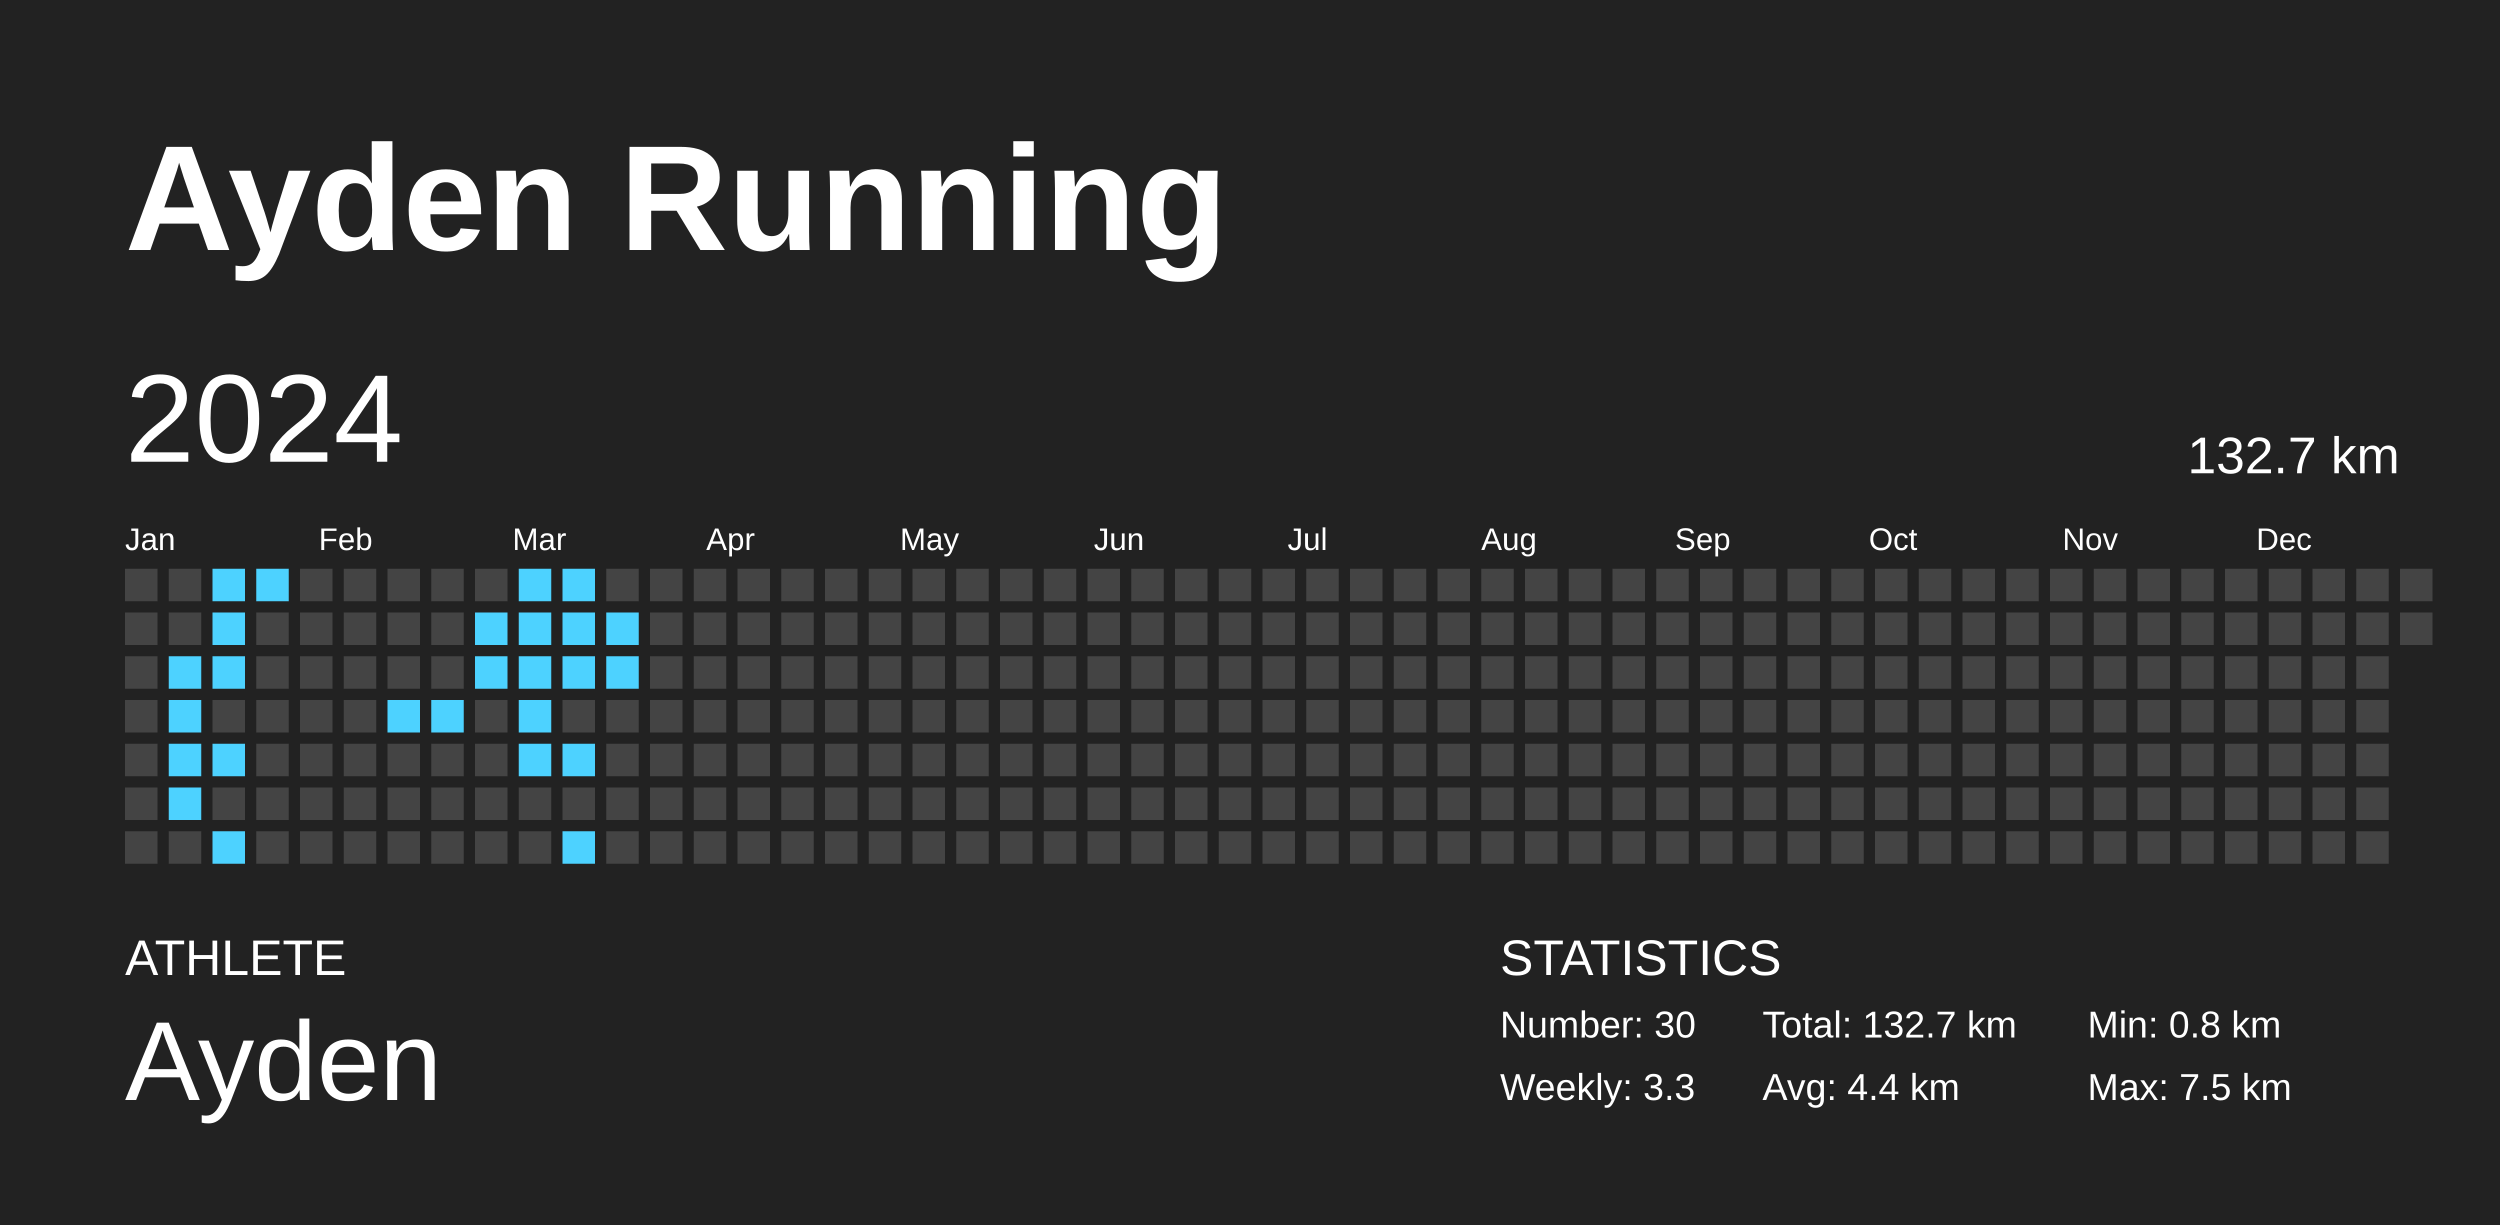
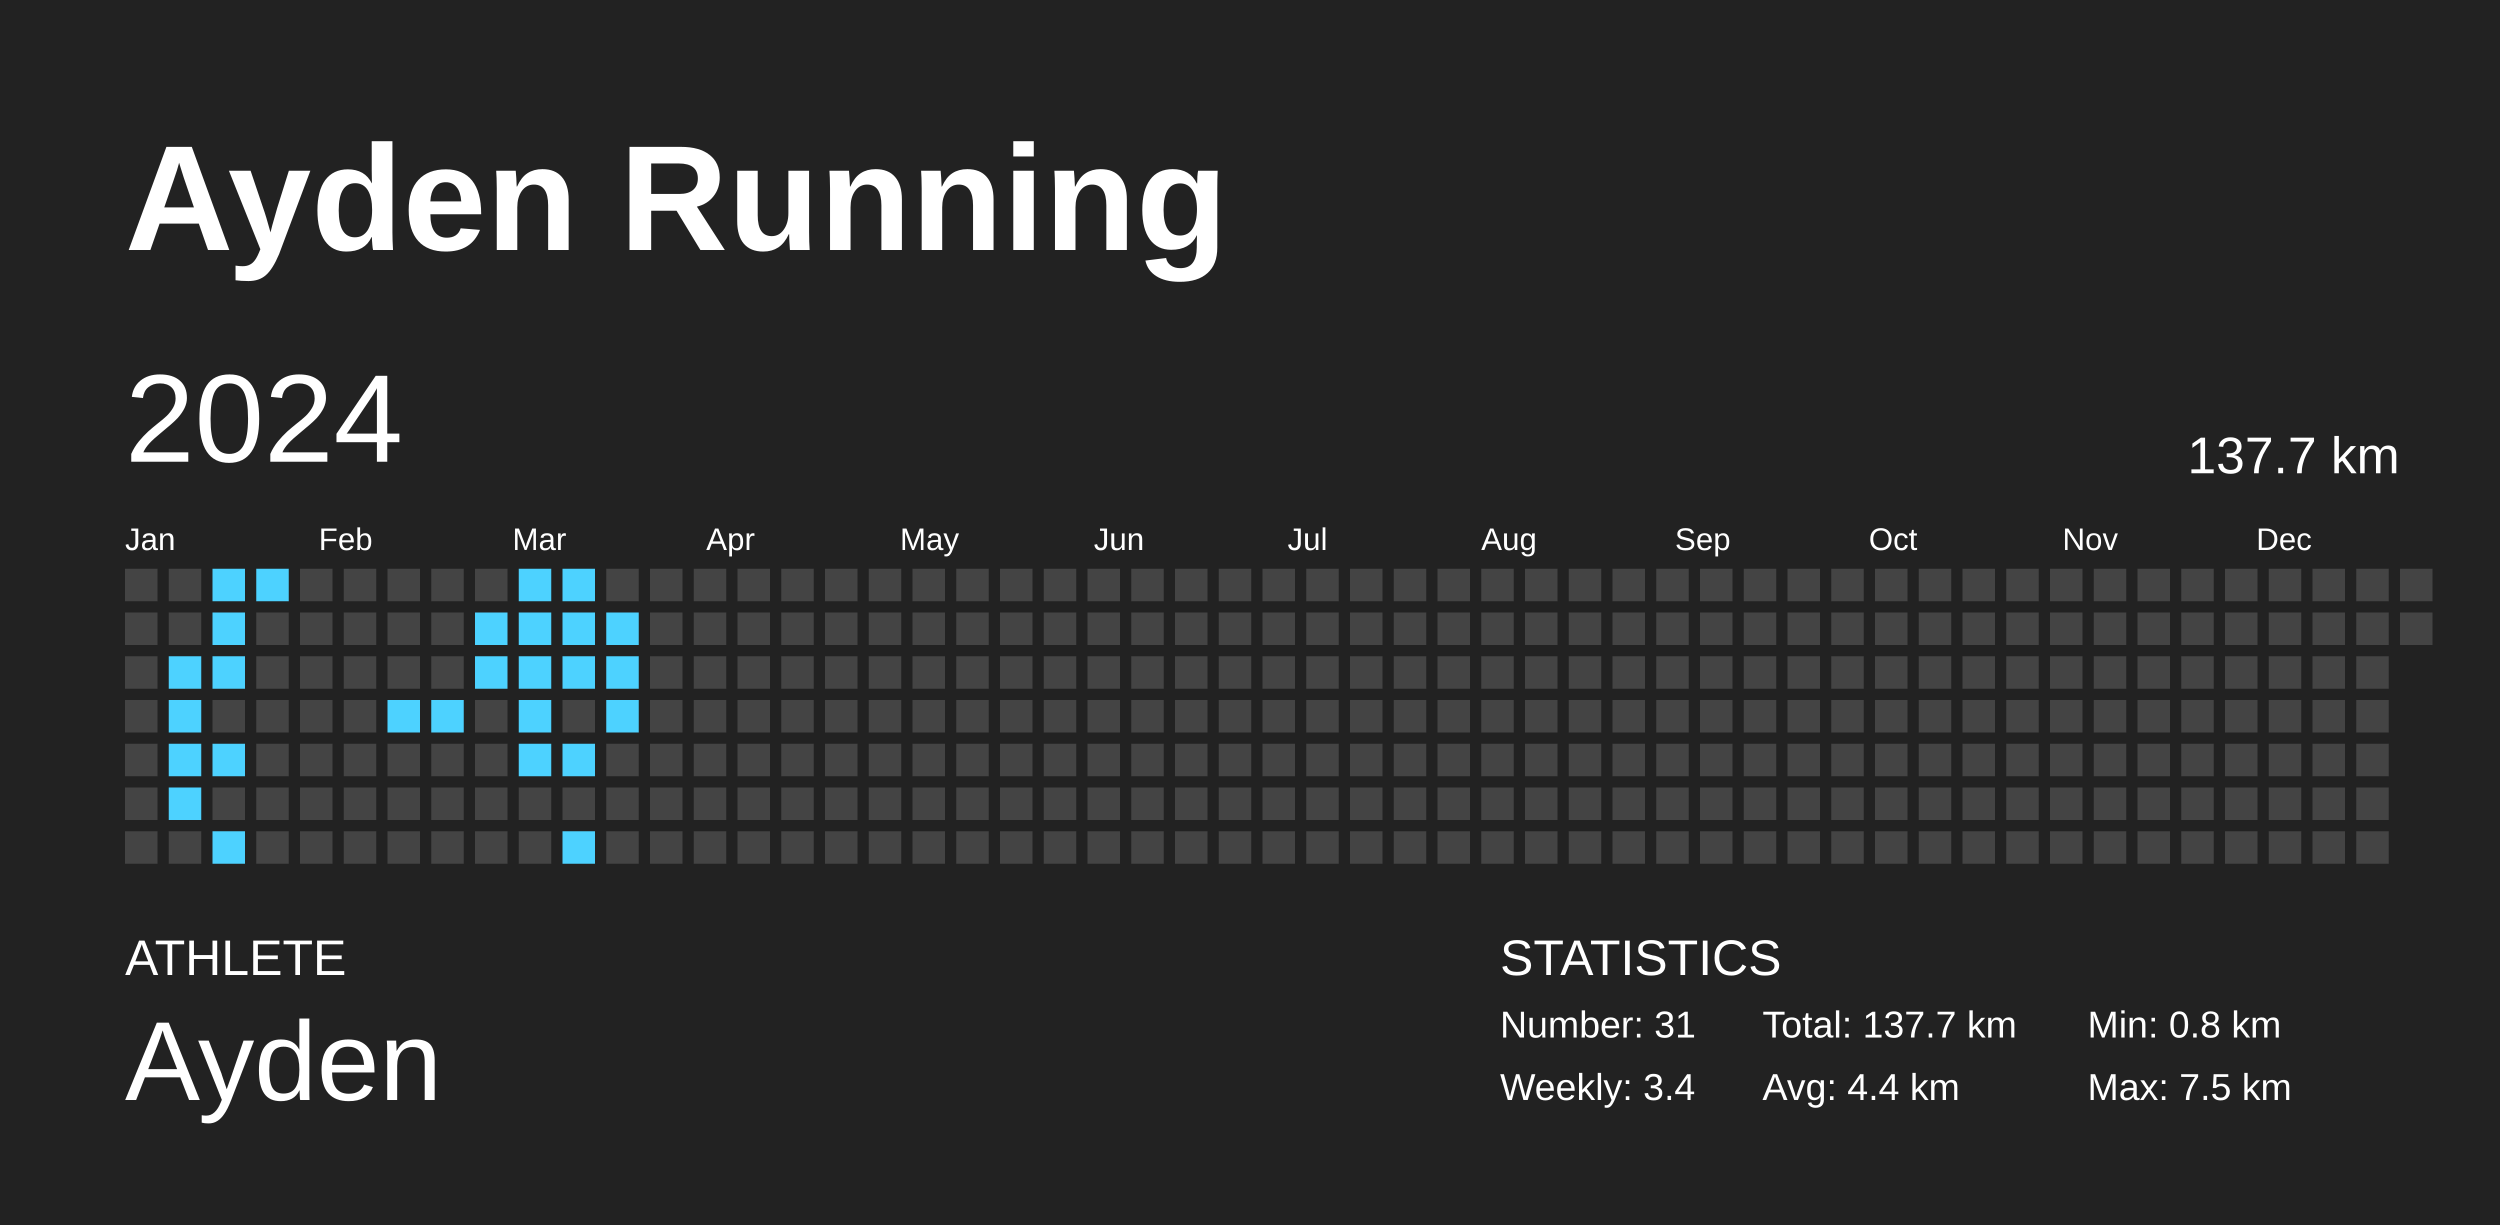
<svg xmlns="http://www.w3.org/2000/svg" baseProfile="full" height="98mm" version="1.1" viewBox="0,0,200,98" width="200mm">
  <defs />
  <rect fill="#222222" height="98" width="200" x="0" y="0" />
  <text fill="#FFFFFF" style="font-size:12px; font-family:Arial; font-weight:bold;" x="10" y="20">Ayden Running</text>
  <text fill="#FFFFFF" style="font-size:4px; font-family:Arial" x="10" y="78">ATHLETE</text>
  <text fill="#FFFFFF" style="font-size:9px; font-family:Arial" x="10" y="88">Ayden</text>
  <text fill="#FFFFFF" style="font-size:4px; font-family:Arial" x="120" y="78">STATISTICS</text>
-   <text fill="#FFFFFF" style="font-size:3px; font-family:Arial" x="120" y="83">Number: 30</text>
-   <text fill="#FFFFFF" style="font-size:3px; font-family:Arial" x="120" y="88">Weekly: 3.3</text>
-   <text fill="#FFFFFF" style="font-size:3px; font-family:Arial" x="141" y="83">Total: 132.7 km</text>
+   <text fill="#FFFFFF" style="font-size:3px; font-family:Arial" x="120" y="83">Number: 31</text>
+   <text fill="#FFFFFF" style="font-size:3px; font-family:Arial" x="120" y="88">Weekly: 3.4</text>
+   <text fill="#FFFFFF" style="font-size:3px; font-family:Arial" x="141" y="83">Total: 137.7 km</text>
  <text fill="#FFFFFF" style="font-size:3px; font-family:Arial" x="141" y="88">Avg: 4.4 km</text>
  <text fill="#FFFFFF" style="font-size:3px; font-family:Arial" x="167" y="83">Min: 0.8 km</text>
  <text fill="#FFFFFF" style="font-size:3px; font-family:Arial" x="167" y="88">Max: 7.5 km</text>
  <text dominant-baseline="hanging" fill="#FFFFFF" style="font-size:10.0px; font-family:Arial;" x="10" y="30">2024</text>
-   <text dominant-baseline="hanging" fill="#FFFFFF" style="font-size:4.125px; font-family:Arial;" x="175" y="35">132.7 km</text>
+   <text dominant-baseline="hanging" fill="#FFFFFF" style="font-size:4.125px; font-family:Arial;" x="175" y="35">137.7 km</text>
  <text fill="#FFFFFF" style="font-size:2.5px; font-family:Arial" x="10.0" y="44">Jan</text>
  <text fill="#FFFFFF" style="font-size:2.5px; font-family:Arial" x="25.5" y="44">Feb</text>
  <text fill="#FFFFFF" style="font-size:2.5px; font-family:Arial" x="41.0" y="44">Mar</text>
  <text fill="#FFFFFF" style="font-size:2.5px; font-family:Arial" x="56.5" y="44">Apr</text>
  <text fill="#FFFFFF" style="font-size:2.5px; font-family:Arial" x="72.0" y="44">May</text>
  <text fill="#FFFFFF" style="font-size:2.5px; font-family:Arial" x="87.5" y="44">Jun</text>
  <text fill="#FFFFFF" style="font-size:2.5px; font-family:Arial" x="103.0" y="44">Jul</text>
  <text fill="#FFFFFF" style="font-size:2.5px; font-family:Arial" x="118.5" y="44">Aug</text>
  <text fill="#FFFFFF" style="font-size:2.5px; font-family:Arial" x="134.0" y="44">Sep</text>
  <text fill="#FFFFFF" style="font-size:2.5px; font-family:Arial" x="149.5" y="44">Oct</text>
  <text fill="#FFFFFF" style="font-size:2.5px; font-family:Arial" x="165.0" y="44">Nov</text>
  <text fill="#FFFFFF" style="font-size:2.5px; font-family:Arial" x="180.5" y="44">Dec</text>
  <rect fill="#444444" height="2.6" width="2.6" x="10.0" y="45.5" />
  <rect fill="#444444" height="2.6" width="2.6" x="10.0" y="49.0" />
  <rect fill="#444444" height="2.6" width="2.6" x="10.0" y="52.5" />
  <rect fill="#444444" height="2.6" width="2.6" x="10.0" y="56.0" />
  <rect fill="#444444" height="2.6" width="2.6" x="10.0" y="59.5" />
  <rect fill="#444444" height="2.6" width="2.6" x="10.0" y="63.0" />
  <rect fill="#444444" height="2.6" width="2.6" x="10.0" y="66.5" />
  <rect fill="#444444" height="2.6" width="2.6" x="13.5" y="45.5" />
  <rect fill="#444444" height="2.6" width="2.6" x="13.5" y="49.0" />
  <rect fill="#4dd2ff" height="2.6" width="2.6" x="13.5" y="52.5" />
  <rect fill="#4dd2ff" height="2.6" width="2.6" x="13.5" y="56.0" />
  <rect fill="#4dd2ff" height="2.6" width="2.6" x="13.5" y="59.5" />
  <rect fill="#4dd2ff" height="2.6" width="2.6" x="13.5" y="63.0" />
  <rect fill="#444444" height="2.6" width="2.6" x="13.5" y="66.5" />
  <rect fill="#4dd2ff" height="2.6" width="2.6" x="17.0" y="45.5" />
  <rect fill="#4dd2ff" height="2.6" width="2.6" x="17.0" y="49.0" />
  <rect fill="#4dd2ff" height="2.6" width="2.6" x="17.0" y="52.5" />
  <rect fill="#444444" height="2.6" width="2.6" x="17.0" y="56.0" />
  <rect fill="#4dd2ff" height="2.6" width="2.6" x="17.0" y="59.5" />
  <rect fill="#444444" height="2.6" width="2.6" x="17.0" y="63.0" />
  <rect fill="#4dd2ff" height="2.6" width="2.6" x="17.0" y="66.5" />
  <rect fill="#4dd2ff" height="2.6" width="2.6" x="20.5" y="45.5" />
  <rect fill="#444444" height="2.6" width="2.6" x="20.5" y="49.0" />
  <rect fill="#444444" height="2.6" width="2.6" x="20.5" y="52.5" />
  <rect fill="#444444" height="2.6" width="2.6" x="20.5" y="56.0" />
  <rect fill="#444444" height="2.6" width="2.6" x="20.5" y="59.5" />
  <rect fill="#444444" height="2.6" width="2.6" x="20.5" y="63.0" />
  <rect fill="#444444" height="2.6" width="2.6" x="20.5" y="66.5" />
  <rect fill="#444444" height="2.6" width="2.6" x="24.0" y="45.5" />
  <rect fill="#444444" height="2.6" width="2.6" x="24.0" y="49.0" />
  <rect fill="#444444" height="2.6" width="2.6" x="24.0" y="52.5" />
  <rect fill="#444444" height="2.6" width="2.6" x="24.0" y="56.0" />
  <rect fill="#444444" height="2.6" width="2.6" x="24.0" y="59.5" />
  <rect fill="#444444" height="2.6" width="2.6" x="24.0" y="63.0" />
  <rect fill="#444444" height="2.6" width="2.6" x="24.0" y="66.5" />
  <rect fill="#444444" height="2.6" width="2.6" x="27.5" y="45.5" />
  <rect fill="#444444" height="2.6" width="2.6" x="27.5" y="49.0" />
  <rect fill="#444444" height="2.6" width="2.6" x="27.5" y="52.5" />
  <rect fill="#444444" height="2.6" width="2.6" x="27.5" y="56.0" />
  <rect fill="#444444" height="2.6" width="2.6" x="27.5" y="59.5" />
  <rect fill="#444444" height="2.6" width="2.6" x="27.5" y="63.0" />
  <rect fill="#444444" height="2.6" width="2.6" x="27.5" y="66.5" />
  <rect fill="#444444" height="2.6" width="2.6" x="31.0" y="45.5" />
  <rect fill="#444444" height="2.6" width="2.6" x="31.0" y="49.0" />
  <rect fill="#444444" height="2.6" width="2.6" x="31.0" y="52.5" />
  <rect fill="#4dd2ff" height="2.6" width="2.6" x="31.0" y="56.0" />
  <rect fill="#444444" height="2.6" width="2.6" x="31.0" y="59.5" />
  <rect fill="#444444" height="2.6" width="2.6" x="31.0" y="63.0" />
  <rect fill="#444444" height="2.6" width="2.6" x="31.0" y="66.5" />
  <rect fill="#444444" height="2.6" width="2.6" x="34.5" y="45.5" />
  <rect fill="#444444" height="2.6" width="2.6" x="34.5" y="49.0" />
  <rect fill="#444444" height="2.6" width="2.6" x="34.5" y="52.5" />
  <rect fill="#4dd2ff" height="2.6" width="2.6" x="34.5" y="56.0" />
  <rect fill="#444444" height="2.6" width="2.6" x="34.5" y="59.5" />
  <rect fill="#444444" height="2.6" width="2.6" x="34.5" y="63.0" />
  <rect fill="#444444" height="2.6" width="2.6" x="34.5" y="66.5" />
  <rect fill="#444444" height="2.6" width="2.6" x="38.0" y="45.5" />
  <rect fill="#4dd2ff" height="2.6" width="2.6" x="38.0" y="49.0" />
  <rect fill="#4dd2ff" height="2.6" width="2.6" x="38.0" y="52.5" />
  <rect fill="#444444" height="2.6" width="2.6" x="38.0" y="56.0" />
  <rect fill="#444444" height="2.6" width="2.6" x="38.0" y="59.5" />
  <rect fill="#444444" height="2.6" width="2.6" x="38.0" y="63.0" />
  <rect fill="#444444" height="2.6" width="2.6" x="38.0" y="66.5" />
  <rect fill="#4dd2ff" height="2.6" width="2.6" x="41.5" y="45.5" />
  <rect fill="#4dd2ff" height="2.6" width="2.6" x="41.5" y="49.0" />
  <rect fill="#4dd2ff" height="2.6" width="2.6" x="41.5" y="52.5" />
  <rect fill="#4dd2ff" height="2.6" width="2.6" x="41.5" y="56.0" />
  <rect fill="#4dd2ff" height="2.6" width="2.6" x="41.5" y="59.5" />
  <rect fill="#444444" height="2.6" width="2.6" x="41.5" y="63.0" />
  <rect fill="#444444" height="2.6" width="2.6" x="41.5" y="66.5" />
  <rect fill="#4dd2ff" height="2.6" width="2.6" x="45.0" y="45.5" />
  <rect fill="#4dd2ff" height="2.6" width="2.6" x="45.0" y="49.0" />
  <rect fill="#4dd2ff" height="2.6" width="2.6" x="45.0" y="52.5" />
  <rect fill="#444444" height="2.6" width="2.6" x="45.0" y="56.0" />
  <rect fill="#4dd2ff" height="2.6" width="2.6" x="45.0" y="59.5" />
  <rect fill="#444444" height="2.6" width="2.6" x="45.0" y="63.0" />
  <rect fill="#4dd2ff" height="2.6" width="2.6" x="45.0" y="66.5" />
  <rect fill="#444444" height="2.6" width="2.6" x="48.5" y="45.5" />
  <rect fill="#4dd2ff" height="2.6" width="2.6" x="48.5" y="49.0" />
  <rect fill="#4dd2ff" height="2.6" width="2.6" x="48.5" y="52.5" />
-   <rect fill="#444444" height="2.6" width="2.6" x="48.5" y="56.0" />
+   <rect fill="#4dd2ff" height="2.6" width="2.6" x="48.5" y="56.0" />
  <rect fill="#444444" height="2.6" width="2.6" x="48.5" y="59.5" />
  <rect fill="#444444" height="2.6" width="2.6" x="48.5" y="63.0" />
  <rect fill="#444444" height="2.6" width="2.6" x="48.5" y="66.5" />
  <rect fill="#444444" height="2.6" width="2.6" x="52.0" y="45.5" />
  <rect fill="#444444" height="2.6" width="2.6" x="52.0" y="49.0" />
  <rect fill="#444444" height="2.6" width="2.6" x="52.0" y="52.5" />
  <rect fill="#444444" height="2.6" width="2.6" x="52.0" y="56.0" />
  <rect fill="#444444" height="2.6" width="2.6" x="52.0" y="59.5" />
  <rect fill="#444444" height="2.6" width="2.6" x="52.0" y="63.0" />
  <rect fill="#444444" height="2.6" width="2.6" x="52.0" y="66.5" />
  <rect fill="#444444" height="2.6" width="2.6" x="55.5" y="45.5" />
  <rect fill="#444444" height="2.6" width="2.6" x="55.5" y="49.0" />
  <rect fill="#444444" height="2.6" width="2.6" x="55.5" y="52.5" />
  <rect fill="#444444" height="2.6" width="2.6" x="55.5" y="56.0" />
  <rect fill="#444444" height="2.6" width="2.6" x="55.5" y="59.5" />
  <rect fill="#444444" height="2.6" width="2.6" x="55.5" y="63.0" />
  <rect fill="#444444" height="2.6" width="2.6" x="55.5" y="66.5" />
  <rect fill="#444444" height="2.6" width="2.6" x="59.0" y="45.5" />
  <rect fill="#444444" height="2.6" width="2.6" x="59.0" y="49.0" />
  <rect fill="#444444" height="2.6" width="2.6" x="59.0" y="52.5" />
  <rect fill="#444444" height="2.6" width="2.6" x="59.0" y="56.0" />
  <rect fill="#444444" height="2.6" width="2.6" x="59.0" y="59.5" />
  <rect fill="#444444" height="2.6" width="2.6" x="59.0" y="63.0" />
  <rect fill="#444444" height="2.6" width="2.6" x="59.0" y="66.5" />
  <rect fill="#444444" height="2.6" width="2.6" x="62.5" y="45.5" />
  <rect fill="#444444" height="2.6" width="2.6" x="62.5" y="49.0" />
  <rect fill="#444444" height="2.6" width="2.6" x="62.5" y="52.5" />
  <rect fill="#444444" height="2.6" width="2.6" x="62.5" y="56.0" />
  <rect fill="#444444" height="2.6" width="2.6" x="62.5" y="59.5" />
  <rect fill="#444444" height="2.6" width="2.6" x="62.5" y="63.0" />
  <rect fill="#444444" height="2.6" width="2.6" x="62.5" y="66.5" />
  <rect fill="#444444" height="2.6" width="2.6" x="66.0" y="45.5" />
  <rect fill="#444444" height="2.6" width="2.6" x="66.0" y="49.0" />
  <rect fill="#444444" height="2.6" width="2.6" x="66.0" y="52.5" />
  <rect fill="#444444" height="2.6" width="2.6" x="66.0" y="56.0" />
  <rect fill="#444444" height="2.6" width="2.6" x="66.0" y="59.5" />
  <rect fill="#444444" height="2.6" width="2.6" x="66.0" y="63.0" />
  <rect fill="#444444" height="2.6" width="2.6" x="66.0" y="66.5" />
  <rect fill="#444444" height="2.6" width="2.6" x="69.5" y="45.5" />
  <rect fill="#444444" height="2.6" width="2.6" x="69.5" y="49.0" />
  <rect fill="#444444" height="2.6" width="2.6" x="69.5" y="52.5" />
  <rect fill="#444444" height="2.6" width="2.6" x="69.5" y="56.0" />
  <rect fill="#444444" height="2.6" width="2.6" x="69.5" y="59.5" />
  <rect fill="#444444" height="2.6" width="2.6" x="69.5" y="63.0" />
  <rect fill="#444444" height="2.6" width="2.6" x="69.5" y="66.5" />
  <rect fill="#444444" height="2.6" width="2.6" x="73.0" y="45.5" />
  <rect fill="#444444" height="2.6" width="2.6" x="73.0" y="49.0" />
  <rect fill="#444444" height="2.6" width="2.6" x="73.0" y="52.5" />
  <rect fill="#444444" height="2.6" width="2.6" x="73.0" y="56.0" />
  <rect fill="#444444" height="2.6" width="2.6" x="73.0" y="59.5" />
  <rect fill="#444444" height="2.6" width="2.6" x="73.0" y="63.0" />
  <rect fill="#444444" height="2.6" width="2.6" x="73.0" y="66.5" />
  <rect fill="#444444" height="2.6" width="2.6" x="76.5" y="45.5" />
  <rect fill="#444444" height="2.6" width="2.6" x="76.5" y="49.0" />
  <rect fill="#444444" height="2.6" width="2.6" x="76.5" y="52.5" />
  <rect fill="#444444" height="2.6" width="2.6" x="76.5" y="56.0" />
  <rect fill="#444444" height="2.6" width="2.6" x="76.5" y="59.5" />
  <rect fill="#444444" height="2.6" width="2.6" x="76.5" y="63.0" />
  <rect fill="#444444" height="2.6" width="2.6" x="76.5" y="66.5" />
  <rect fill="#444444" height="2.6" width="2.6" x="80.0" y="45.5" />
  <rect fill="#444444" height="2.6" width="2.6" x="80.0" y="49.0" />
  <rect fill="#444444" height="2.6" width="2.6" x="80.0" y="52.5" />
  <rect fill="#444444" height="2.6" width="2.6" x="80.0" y="56.0" />
  <rect fill="#444444" height="2.6" width="2.6" x="80.0" y="59.5" />
  <rect fill="#444444" height="2.6" width="2.6" x="80.0" y="63.0" />
  <rect fill="#444444" height="2.6" width="2.6" x="80.0" y="66.5" />
  <rect fill="#444444" height="2.6" width="2.6" x="83.5" y="45.5" />
  <rect fill="#444444" height="2.6" width="2.6" x="83.5" y="49.0" />
  <rect fill="#444444" height="2.6" width="2.6" x="83.5" y="52.5" />
  <rect fill="#444444" height="2.6" width="2.6" x="83.5" y="56.0" />
  <rect fill="#444444" height="2.6" width="2.6" x="83.5" y="59.5" />
  <rect fill="#444444" height="2.6" width="2.6" x="83.5" y="63.0" />
  <rect fill="#444444" height="2.6" width="2.6" x="83.5" y="66.5" />
  <rect fill="#444444" height="2.6" width="2.6" x="87.0" y="45.5" />
  <rect fill="#444444" height="2.6" width="2.6" x="87.0" y="49.0" />
  <rect fill="#444444" height="2.6" width="2.6" x="87.0" y="52.5" />
  <rect fill="#444444" height="2.6" width="2.6" x="87.0" y="56.0" />
  <rect fill="#444444" height="2.6" width="2.6" x="87.0" y="59.5" />
  <rect fill="#444444" height="2.6" width="2.6" x="87.0" y="63.0" />
  <rect fill="#444444" height="2.6" width="2.6" x="87.0" y="66.5" />
  <rect fill="#444444" height="2.6" width="2.6" x="90.5" y="45.5" />
  <rect fill="#444444" height="2.6" width="2.6" x="90.5" y="49.0" />
  <rect fill="#444444" height="2.6" width="2.6" x="90.5" y="52.5" />
  <rect fill="#444444" height="2.6" width="2.6" x="90.5" y="56.0" />
  <rect fill="#444444" height="2.6" width="2.6" x="90.5" y="59.5" />
  <rect fill="#444444" height="2.6" width="2.6" x="90.5" y="63.0" />
  <rect fill="#444444" height="2.6" width="2.6" x="90.5" y="66.5" />
  <rect fill="#444444" height="2.6" width="2.6" x="94.0" y="45.5" />
  <rect fill="#444444" height="2.6" width="2.6" x="94.0" y="49.0" />
  <rect fill="#444444" height="2.6" width="2.6" x="94.0" y="52.5" />
  <rect fill="#444444" height="2.6" width="2.6" x="94.0" y="56.0" />
  <rect fill="#444444" height="2.6" width="2.6" x="94.0" y="59.5" />
  <rect fill="#444444" height="2.6" width="2.6" x="94.0" y="63.0" />
  <rect fill="#444444" height="2.6" width="2.6" x="94.0" y="66.5" />
  <rect fill="#444444" height="2.6" width="2.6" x="97.5" y="45.5" />
  <rect fill="#444444" height="2.6" width="2.6" x="97.5" y="49.0" />
  <rect fill="#444444" height="2.6" width="2.6" x="97.5" y="52.5" />
  <rect fill="#444444" height="2.6" width="2.6" x="97.5" y="56.0" />
  <rect fill="#444444" height="2.6" width="2.6" x="97.5" y="59.5" />
  <rect fill="#444444" height="2.6" width="2.6" x="97.5" y="63.0" />
  <rect fill="#444444" height="2.6" width="2.6" x="97.5" y="66.5" />
  <rect fill="#444444" height="2.6" width="2.6" x="101.0" y="45.5" />
  <rect fill="#444444" height="2.6" width="2.6" x="101.0" y="49.0" />
  <rect fill="#444444" height="2.6" width="2.6" x="101.0" y="52.5" />
  <rect fill="#444444" height="2.6" width="2.6" x="101.0" y="56.0" />
  <rect fill="#444444" height="2.6" width="2.6" x="101.0" y="59.5" />
  <rect fill="#444444" height="2.6" width="2.6" x="101.0" y="63.0" />
  <rect fill="#444444" height="2.6" width="2.6" x="101.0" y="66.5" />
  <rect fill="#444444" height="2.6" width="2.6" x="104.5" y="45.5" />
  <rect fill="#444444" height="2.6" width="2.6" x="104.5" y="49.0" />
  <rect fill="#444444" height="2.6" width="2.6" x="104.5" y="52.5" />
  <rect fill="#444444" height="2.6" width="2.6" x="104.5" y="56.0" />
  <rect fill="#444444" height="2.6" width="2.6" x="104.5" y="59.5" />
  <rect fill="#444444" height="2.6" width="2.6" x="104.5" y="63.0" />
  <rect fill="#444444" height="2.6" width="2.6" x="104.5" y="66.5" />
  <rect fill="#444444" height="2.6" width="2.6" x="108.0" y="45.5" />
  <rect fill="#444444" height="2.6" width="2.6" x="108.0" y="49.0" />
  <rect fill="#444444" height="2.6" width="2.6" x="108.0" y="52.5" />
  <rect fill="#444444" height="2.6" width="2.6" x="108.0" y="56.0" />
  <rect fill="#444444" height="2.6" width="2.6" x="108.0" y="59.5" />
  <rect fill="#444444" height="2.6" width="2.6" x="108.0" y="63.0" />
  <rect fill="#444444" height="2.6" width="2.6" x="108.0" y="66.5" />
  <rect fill="#444444" height="2.6" width="2.6" x="111.5" y="45.5" />
  <rect fill="#444444" height="2.6" width="2.6" x="111.5" y="49.0" />
  <rect fill="#444444" height="2.6" width="2.6" x="111.5" y="52.5" />
  <rect fill="#444444" height="2.6" width="2.6" x="111.5" y="56.0" />
  <rect fill="#444444" height="2.6" width="2.6" x="111.5" y="59.5" />
  <rect fill="#444444" height="2.6" width="2.6" x="111.5" y="63.0" />
  <rect fill="#444444" height="2.6" width="2.6" x="111.5" y="66.5" />
  <rect fill="#444444" height="2.6" width="2.6" x="115.0" y="45.5" />
  <rect fill="#444444" height="2.6" width="2.6" x="115.0" y="49.0" />
  <rect fill="#444444" height="2.6" width="2.6" x="115.0" y="52.5" />
  <rect fill="#444444" height="2.6" width="2.6" x="115.0" y="56.0" />
  <rect fill="#444444" height="2.6" width="2.6" x="115.0" y="59.5" />
  <rect fill="#444444" height="2.6" width="2.6" x="115.0" y="63.0" />
  <rect fill="#444444" height="2.6" width="2.6" x="115.0" y="66.5" />
  <rect fill="#444444" height="2.6" width="2.6" x="118.5" y="45.5" />
  <rect fill="#444444" height="2.6" width="2.6" x="118.5" y="49.0" />
  <rect fill="#444444" height="2.6" width="2.6" x="118.5" y="52.5" />
  <rect fill="#444444" height="2.6" width="2.6" x="118.5" y="56.0" />
  <rect fill="#444444" height="2.6" width="2.6" x="118.5" y="59.5" />
  <rect fill="#444444" height="2.6" width="2.6" x="118.5" y="63.0" />
  <rect fill="#444444" height="2.6" width="2.6" x="118.5" y="66.5" />
  <rect fill="#444444" height="2.6" width="2.6" x="122.0" y="45.5" />
  <rect fill="#444444" height="2.6" width="2.6" x="122.0" y="49.0" />
  <rect fill="#444444" height="2.6" width="2.6" x="122.0" y="52.5" />
  <rect fill="#444444" height="2.6" width="2.6" x="122.0" y="56.0" />
  <rect fill="#444444" height="2.6" width="2.6" x="122.0" y="59.5" />
  <rect fill="#444444" height="2.6" width="2.6" x="122.0" y="63.0" />
  <rect fill="#444444" height="2.6" width="2.6" x="122.0" y="66.5" />
  <rect fill="#444444" height="2.6" width="2.6" x="125.5" y="45.5" />
  <rect fill="#444444" height="2.6" width="2.6" x="125.5" y="49.0" />
  <rect fill="#444444" height="2.6" width="2.6" x="125.5" y="52.5" />
  <rect fill="#444444" height="2.6" width="2.6" x="125.5" y="56.0" />
  <rect fill="#444444" height="2.6" width="2.6" x="125.5" y="59.5" />
  <rect fill="#444444" height="2.6" width="2.6" x="125.5" y="63.0" />
  <rect fill="#444444" height="2.6" width="2.6" x="125.5" y="66.5" />
  <rect fill="#444444" height="2.6" width="2.6" x="129.0" y="45.5" />
  <rect fill="#444444" height="2.6" width="2.6" x="129.0" y="49.0" />
  <rect fill="#444444" height="2.6" width="2.6" x="129.0" y="52.5" />
  <rect fill="#444444" height="2.6" width="2.6" x="129.0" y="56.0" />
  <rect fill="#444444" height="2.6" width="2.6" x="129.0" y="59.5" />
  <rect fill="#444444" height="2.6" width="2.6" x="129.0" y="63.0" />
  <rect fill="#444444" height="2.6" width="2.6" x="129.0" y="66.5" />
  <rect fill="#444444" height="2.6" width="2.6" x="132.5" y="45.5" />
  <rect fill="#444444" height="2.6" width="2.6" x="132.5" y="49.0" />
  <rect fill="#444444" height="2.6" width="2.6" x="132.5" y="52.5" />
  <rect fill="#444444" height="2.6" width="2.6" x="132.5" y="56.0" />
  <rect fill="#444444" height="2.6" width="2.6" x="132.5" y="59.5" />
  <rect fill="#444444" height="2.6" width="2.6" x="132.5" y="63.0" />
  <rect fill="#444444" height="2.6" width="2.6" x="132.5" y="66.5" />
  <rect fill="#444444" height="2.6" width="2.6" x="136.0" y="45.5" />
  <rect fill="#444444" height="2.6" width="2.6" x="136.0" y="49.0" />
  <rect fill="#444444" height="2.6" width="2.6" x="136.0" y="52.5" />
  <rect fill="#444444" height="2.6" width="2.6" x="136.0" y="56.0" />
  <rect fill="#444444" height="2.6" width="2.6" x="136.0" y="59.5" />
  <rect fill="#444444" height="2.6" width="2.6" x="136.0" y="63.0" />
  <rect fill="#444444" height="2.6" width="2.6" x="136.0" y="66.5" />
  <rect fill="#444444" height="2.6" width="2.6" x="139.5" y="45.5" />
  <rect fill="#444444" height="2.6" width="2.6" x="139.5" y="49.0" />
  <rect fill="#444444" height="2.6" width="2.6" x="139.5" y="52.5" />
  <rect fill="#444444" height="2.6" width="2.6" x="139.5" y="56.0" />
  <rect fill="#444444" height="2.6" width="2.6" x="139.5" y="59.5" />
  <rect fill="#444444" height="2.6" width="2.6" x="139.5" y="63.0" />
  <rect fill="#444444" height="2.6" width="2.6" x="139.5" y="66.5" />
  <rect fill="#444444" height="2.6" width="2.6" x="143.0" y="45.5" />
  <rect fill="#444444" height="2.6" width="2.6" x="143.0" y="49.0" />
  <rect fill="#444444" height="2.6" width="2.6" x="143.0" y="52.5" />
  <rect fill="#444444" height="2.6" width="2.6" x="143.0" y="56.0" />
  <rect fill="#444444" height="2.6" width="2.6" x="143.0" y="59.5" />
  <rect fill="#444444" height="2.6" width="2.6" x="143.0" y="63.0" />
  <rect fill="#444444" height="2.6" width="2.6" x="143.0" y="66.5" />
  <rect fill="#444444" height="2.6" width="2.6" x="146.5" y="45.5" />
  <rect fill="#444444" height="2.6" width="2.6" x="146.5" y="49.0" />
  <rect fill="#444444" height="2.6" width="2.6" x="146.5" y="52.5" />
  <rect fill="#444444" height="2.6" width="2.6" x="146.5" y="56.0" />
  <rect fill="#444444" height="2.6" width="2.6" x="146.5" y="59.5" />
  <rect fill="#444444" height="2.6" width="2.6" x="146.5" y="63.0" />
  <rect fill="#444444" height="2.6" width="2.6" x="146.5" y="66.5" />
  <rect fill="#444444" height="2.6" width="2.6" x="150.0" y="45.5" />
  <rect fill="#444444" height="2.6" width="2.6" x="150.0" y="49.0" />
  <rect fill="#444444" height="2.6" width="2.6" x="150.0" y="52.5" />
  <rect fill="#444444" height="2.6" width="2.6" x="150.0" y="56.0" />
  <rect fill="#444444" height="2.6" width="2.6" x="150.0" y="59.5" />
  <rect fill="#444444" height="2.6" width="2.6" x="150.0" y="63.0" />
  <rect fill="#444444" height="2.6" width="2.6" x="150.0" y="66.5" />
  <rect fill="#444444" height="2.6" width="2.6" x="153.5" y="45.5" />
  <rect fill="#444444" height="2.6" width="2.6" x="153.5" y="49.0" />
  <rect fill="#444444" height="2.6" width="2.6" x="153.5" y="52.5" />
  <rect fill="#444444" height="2.6" width="2.6" x="153.5" y="56.0" />
  <rect fill="#444444" height="2.6" width="2.6" x="153.5" y="59.5" />
  <rect fill="#444444" height="2.6" width="2.6" x="153.5" y="63.0" />
  <rect fill="#444444" height="2.6" width="2.6" x="153.5" y="66.5" />
  <rect fill="#444444" height="2.6" width="2.6" x="157.0" y="45.5" />
  <rect fill="#444444" height="2.6" width="2.6" x="157.0" y="49.0" />
  <rect fill="#444444" height="2.6" width="2.6" x="157.0" y="52.5" />
  <rect fill="#444444" height="2.6" width="2.6" x="157.0" y="56.0" />
  <rect fill="#444444" height="2.6" width="2.6" x="157.0" y="59.5" />
  <rect fill="#444444" height="2.6" width="2.6" x="157.0" y="63.0" />
  <rect fill="#444444" height="2.6" width="2.6" x="157.0" y="66.5" />
  <rect fill="#444444" height="2.6" width="2.6" x="160.5" y="45.5" />
  <rect fill="#444444" height="2.6" width="2.6" x="160.5" y="49.0" />
  <rect fill="#444444" height="2.6" width="2.6" x="160.5" y="52.5" />
  <rect fill="#444444" height="2.6" width="2.6" x="160.5" y="56.0" />
  <rect fill="#444444" height="2.6" width="2.6" x="160.5" y="59.5" />
  <rect fill="#444444" height="2.6" width="2.6" x="160.5" y="63.0" />
  <rect fill="#444444" height="2.6" width="2.6" x="160.5" y="66.5" />
  <rect fill="#444444" height="2.6" width="2.6" x="164.0" y="45.5" />
  <rect fill="#444444" height="2.6" width="2.6" x="164.0" y="49.0" />
  <rect fill="#444444" height="2.6" width="2.6" x="164.0" y="52.5" />
  <rect fill="#444444" height="2.6" width="2.6" x="164.0" y="56.0" />
  <rect fill="#444444" height="2.6" width="2.6" x="164.0" y="59.5" />
  <rect fill="#444444" height="2.6" width="2.6" x="164.0" y="63.0" />
  <rect fill="#444444" height="2.6" width="2.6" x="164.0" y="66.5" />
  <rect fill="#444444" height="2.6" width="2.6" x="167.5" y="45.5" />
  <rect fill="#444444" height="2.6" width="2.6" x="167.5" y="49.0" />
  <rect fill="#444444" height="2.6" width="2.6" x="167.5" y="52.5" />
  <rect fill="#444444" height="2.6" width="2.6" x="167.5" y="56.0" />
  <rect fill="#444444" height="2.6" width="2.6" x="167.5" y="59.5" />
  <rect fill="#444444" height="2.6" width="2.6" x="167.5" y="63.0" />
  <rect fill="#444444" height="2.6" width="2.6" x="167.5" y="66.5" />
  <rect fill="#444444" height="2.6" width="2.6" x="171.0" y="45.5" />
  <rect fill="#444444" height="2.6" width="2.6" x="171.0" y="49.0" />
  <rect fill="#444444" height="2.6" width="2.6" x="171.0" y="52.5" />
  <rect fill="#444444" height="2.6" width="2.6" x="171.0" y="56.0" />
  <rect fill="#444444" height="2.6" width="2.6" x="171.0" y="59.5" />
  <rect fill="#444444" height="2.6" width="2.6" x="171.0" y="63.0" />
  <rect fill="#444444" height="2.6" width="2.6" x="171.0" y="66.5" />
  <rect fill="#444444" height="2.6" width="2.6" x="174.5" y="45.5" />
  <rect fill="#444444" height="2.6" width="2.6" x="174.5" y="49.0" />
  <rect fill="#444444" height="2.6" width="2.6" x="174.5" y="52.5" />
  <rect fill="#444444" height="2.6" width="2.6" x="174.5" y="56.0" />
  <rect fill="#444444" height="2.6" width="2.6" x="174.5" y="59.5" />
  <rect fill="#444444" height="2.6" width="2.6" x="174.5" y="63.0" />
  <rect fill="#444444" height="2.6" width="2.6" x="174.5" y="66.5" />
  <rect fill="#444444" height="2.6" width="2.6" x="178.0" y="45.5" />
  <rect fill="#444444" height="2.6" width="2.6" x="178.0" y="49.0" />
  <rect fill="#444444" height="2.6" width="2.6" x="178.0" y="52.5" />
  <rect fill="#444444" height="2.6" width="2.6" x="178.0" y="56.0" />
  <rect fill="#444444" height="2.6" width="2.6" x="178.0" y="59.5" />
  <rect fill="#444444" height="2.6" width="2.6" x="178.0" y="63.0" />
  <rect fill="#444444" height="2.6" width="2.6" x="178.0" y="66.5" />
  <rect fill="#444444" height="2.6" width="2.6" x="181.5" y="45.5" />
  <rect fill="#444444" height="2.6" width="2.6" x="181.5" y="49.0" />
  <rect fill="#444444" height="2.6" width="2.6" x="181.5" y="52.5" />
  <rect fill="#444444" height="2.6" width="2.6" x="181.5" y="56.0" />
  <rect fill="#444444" height="2.6" width="2.6" x="181.5" y="59.5" />
  <rect fill="#444444" height="2.6" width="2.6" x="181.5" y="63.0" />
  <rect fill="#444444" height="2.6" width="2.6" x="181.5" y="66.5" />
  <rect fill="#444444" height="2.6" width="2.6" x="185.0" y="45.5" />
  <rect fill="#444444" height="2.6" width="2.6" x="185.0" y="49.0" />
  <rect fill="#444444" height="2.6" width="2.6" x="185.0" y="52.5" />
  <rect fill="#444444" height="2.6" width="2.6" x="185.0" y="56.0" />
  <rect fill="#444444" height="2.6" width="2.6" x="185.0" y="59.5" />
  <rect fill="#444444" height="2.6" width="2.6" x="185.0" y="63.0" />
  <rect fill="#444444" height="2.6" width="2.6" x="185.0" y="66.5" />
  <rect fill="#444444" height="2.6" width="2.6" x="188.5" y="45.5" />
  <rect fill="#444444" height="2.6" width="2.6" x="188.5" y="49.0" />
  <rect fill="#444444" height="2.6" width="2.6" x="188.5" y="52.5" />
  <rect fill="#444444" height="2.6" width="2.6" x="188.5" y="56.0" />
  <rect fill="#444444" height="2.6" width="2.6" x="188.5" y="59.5" />
  <rect fill="#444444" height="2.6" width="2.6" x="188.5" y="63.0" />
  <rect fill="#444444" height="2.6" width="2.6" x="188.5" y="66.5" />
  <rect fill="#444444" height="2.6" width="2.6" x="192.0" y="45.5" />
  <rect fill="#444444" height="2.6" width="2.6" x="192.0" y="49.0" />
</svg>
